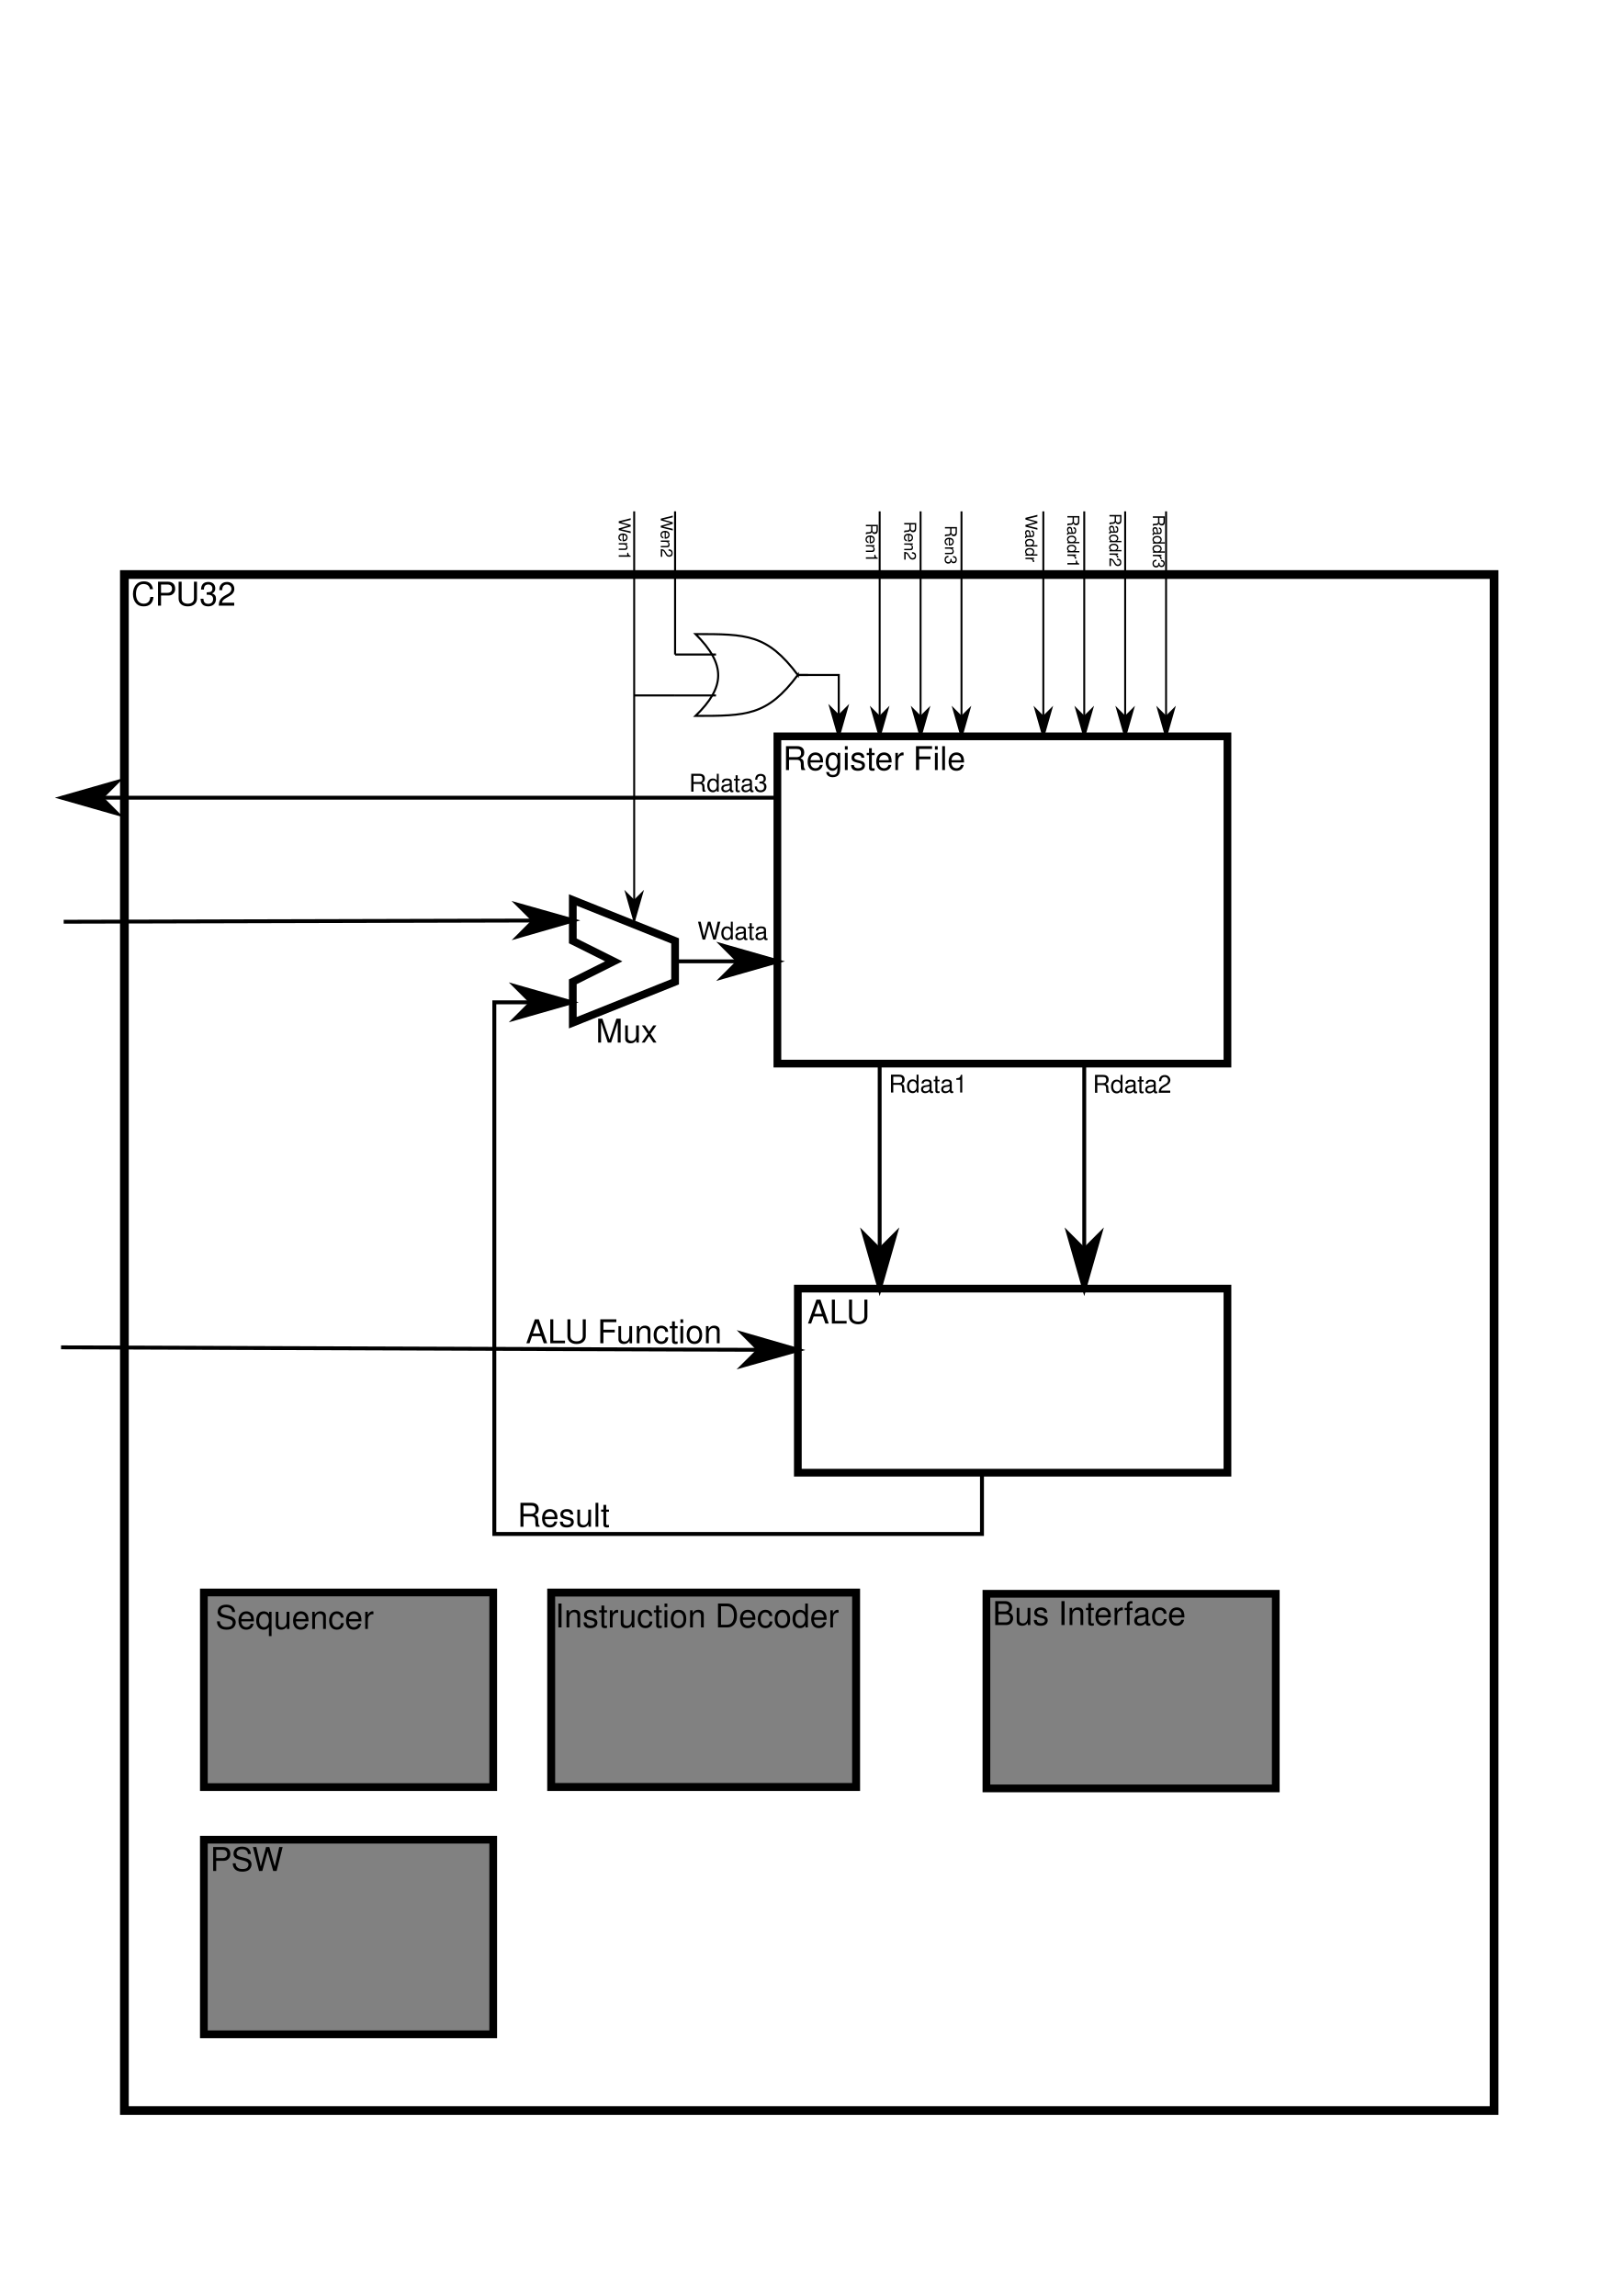
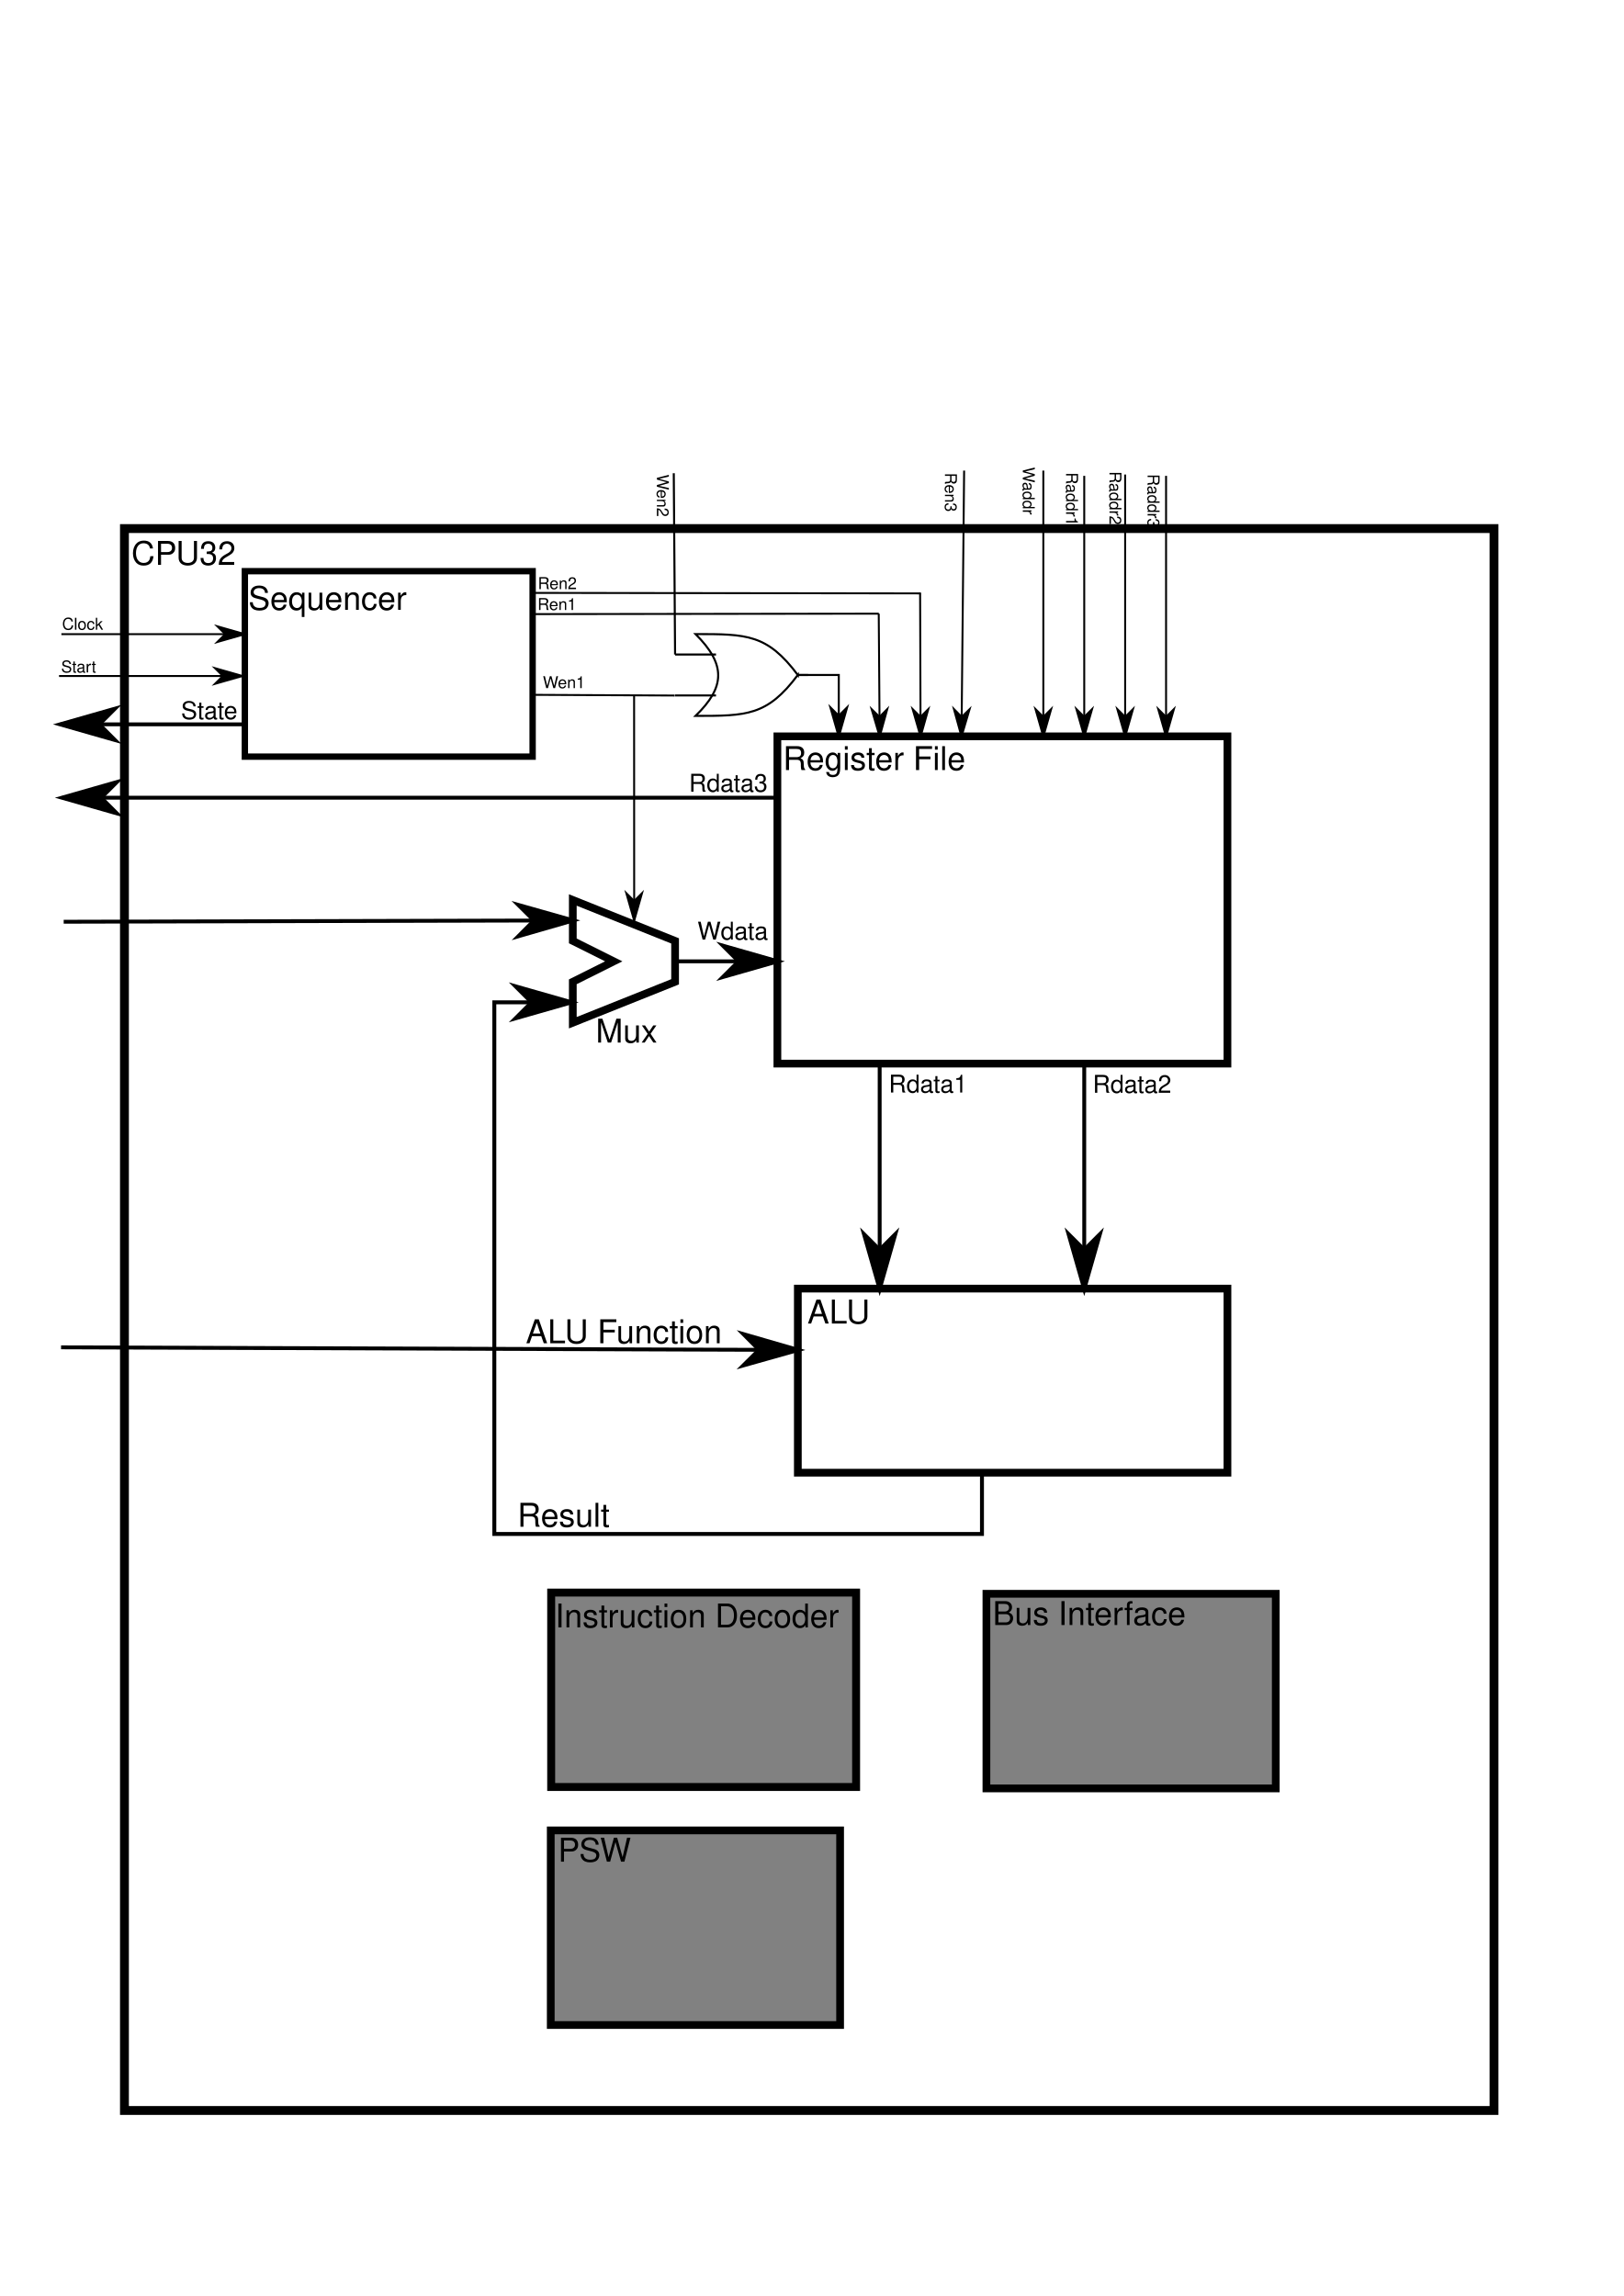
<svg xmlns="http://www.w3.org/2000/svg" width="210mm" height="297mm" viewBox="0 0 210 297" version="1.1" id="svg5">
  <defs id="defs2">
    <linearGradient id="linearGradient1553">
      <stop style="stop-color:#000000;stop-opacity:1;" offset="0" id="stop1551" />
    </linearGradient>
    <marker style="overflow:visible" id="Arrow1Lstart" refX="0" refY="0" orient="auto">
      <path transform="matrix(0.8,0,0,0.8,10,0)" style="fill:context-stroke;fill-rule:evenodd;stroke:context-stroke;stroke-width:1pt" d="M 0,0 5,-5 -12.5,0 5,5 Z" id="path1047" />
    </marker>
    <marker style="overflow:visible" id="Arrow1Lend" refX="0" refY="0" orient="auto" viewBox="0 0 17.774 10.156" markerWidth="17.774" markerHeight="10.156" preserveAspectRatio="xMidYMid">
      <path transform="matrix(-0.8,0,0,-0.8,-10,0)" style="fill:context-stroke;fill-rule:evenodd;stroke:context-stroke;stroke-width:1pt" d="M 0,0 5,-5 -12.5,0 5,5 Z" id="path6936" />
    </marker>
    <marker style="overflow:visible" id="Arrow1Lend-3" refX="0" refY="0" orient="auto">
      <path transform="matrix(-0.8,0,0,-0.8,-10,0)" style="fill:context-stroke;fill-rule:evenodd;stroke:context-stroke;stroke-width:1pt" d="M 0,0 5,-5 -12.5,0 5,5 Z" id="path6936-6" />
    </marker>
    <marker style="overflow:visible" id="Arrow1Lend-0" refX="0" refY="0" orient="auto">
      <path transform="matrix(-0.8,0,0,-0.8,-10,0)" style="fill:context-stroke;fill-rule:evenodd;stroke:context-stroke;stroke-width:1pt" d="M 0,0 5,-5 -12.5,0 5,5 Z" id="path6936-2" />
    </marker>
    <marker style="overflow:visible" id="Arrow1Lend-8" refX="0" refY="0" orient="auto">
      <path transform="matrix(-0.8,0,0,-0.8,-10,0)" style="fill:context-stroke;fill-rule:evenodd;stroke:context-stroke;stroke-width:1pt" d="M 0,0 5,-5 -12.5,0 5,5 Z" id="path6936-3" />
    </marker>
    <marker style="overflow:visible" id="Arrow1Lend-05" refX="0" refY="0" orient="auto">
      <path transform="matrix(-0.8,0,0,-0.8,-10,0)" style="fill:context-stroke;fill-rule:evenodd;stroke:context-stroke;stroke-width:1pt" d="M 0,0 5,-5 -12.5,0 5,5 Z" id="path6936-22" />
    </marker>
    <marker style="overflow:visible" id="Arrow1Lend-37" refX="0" refY="0" orient="auto">
      <path transform="matrix(-0.8,0,0,-0.8,-10,0)" style="fill:context-stroke;fill-rule:evenodd;stroke:context-stroke;stroke-width:1pt" d="M 0,0 5,-5 -12.5,0 5,5 Z" id="path6936-9" />
    </marker>
    <marker style="overflow:visible" id="Arrow1Lend-2" refX="0" refY="0" orient="auto">
      <path transform="matrix(-0.8,0,0,-0.8,-10,0)" style="fill:context-stroke;fill-rule:evenodd;stroke:context-stroke;stroke-width:1pt" d="M 0,0 5,-5 -12.5,0 5,5 Z" id="path6936-39" />
    </marker>
    <marker style="overflow:visible" id="Arrow1Lend-03" refX="0" refY="0" orient="auto">
      <path transform="matrix(-0.8,0,0,-0.8,-10,0)" style="fill:context-stroke;fill-rule:evenodd;stroke:context-stroke;stroke-width:1pt" d="M 0,0 5,-5 -12.5,0 5,5 Z" id="path6936-98" />
    </marker>
    <marker style="overflow:visible" id="Arrow1Lend-5" refX="0" refY="0" orient="auto">
      <path transform="matrix(-0.8,0,0,-0.8,-10,0)" style="fill:context-stroke;fill-rule:evenodd;stroke:context-stroke;stroke-width:1pt" d="M 0,0 5,-5 -12.5,0 5,5 Z" id="path6936-7" />
    </marker>
-     <marker style="overflow:visible" id="Arrow1Lend-7" refX="0" refY="0" orient="auto">
+     <marker style="overflow:visible" id="Arrow1Lend-7" refX="0" refY="0" orient="auto" viewBox="0 0 17.774 10.156" markerWidth="17.774" markerHeight="10.156" preserveAspectRatio="xMidYMid">
      <path transform="matrix(-0.8,0,0,-0.8,-10,0)" style="fill:context-stroke;fill-rule:evenodd;stroke:context-stroke;stroke-width:1pt" d="M 0,0 5,-5 -12.5,0 5,5 Z" id="path6936-0" />
    </marker>
    <marker style="overflow:visible" id="Arrow1Lend-9" refX="0" refY="0" orient="auto">
      <path transform="matrix(-0.8,0,0,-0.8,-10,0)" style="fill:context-stroke;fill-rule:evenodd;stroke:context-stroke;stroke-width:1pt" d="M 0,0 5,-5 -12.5,0 5,5 Z" id="path6936-99" />
    </marker>
+     <marker style="overflow:visible" id="Arrow1Lend-7-1" refX="0" refY="0" orient="auto" viewBox="0 0 17.774 10.156" markerWidth="17.774" markerHeight="10.156" preserveAspectRatio="xMidYMid">
+       <path transform="matrix(-0.8,0,0,-0.8,-10,0)" style="fill:context-stroke;fill-rule:evenodd;stroke:context-stroke;stroke-width:1pt" d="M 0,0 5,-5 -12.5,0 5,5 Z" id="path6936-0-4" />
+     </marker>
  </defs>
  <g id="layer1">
    <rect style="fill:#818181;fill-opacity:1;stroke:#000000;stroke-width:1;stroke-dasharray:none;stroke-opacity:1" id="rect1549-7" width="37.423" height="25.175" x="127.577" y="206.165" />
    <rect style="fill:#818181;fill-opacity:1;stroke:#000000;stroke-width:1.026;stroke-dasharray:none;stroke-opacity:1" id="rect1549-1" width="39.438" height="25.149" x="71.286" y="206.008" />
-     <rect style="fill:#818181;stroke-width:1;stroke-dasharray:none;opacity:1;fill-opacity:1;stroke:#000000;stroke-opacity:1" id="rect1549" width="37.423" height="25.175" x="26.366" y="205.995" />
-     <rect id="rect31" width="177.148" height="198.692" x="16.087" y="74.318" style="opacity:1;fill:none;fill-opacity:1;stroke:#000000;stroke-width:1.129;stroke-miterlimit:4;stroke-dasharray:none;stroke-opacity:1" />
-     <text xml:space="preserve" style="font-style:normal;font-variant:normal;font-weight:normal;font-stretch:normal;font-size:4.233px;line-height:1.25;font-family:Helvetica;-inkscape-font-specification:'Helvetica, Normal';font-variant-ligatures:normal;font-variant-caps:normal;font-variant-numeric:normal;font-variant-east-asian:normal;white-space:pre;inline-size:0;fill:#000000;fill-opacity:1;stroke:none;stroke-width:0.265" x="58.791" y="78.223" id="text2615" transform="translate(-41.79767,0.1202811)">
+     <rect id="rect31" width="177.131" height="204.629" x="16.095" y="68.373" style="opacity:1;fill:none;fill-opacity:1;stroke:#000000;stroke-width:1.145;stroke-miterlimit:4;stroke-dasharray:none;stroke-opacity:1" />
+     <text xml:space="preserve" style="font-style:normal;font-variant:normal;font-weight:normal;font-stretch:normal;font-size:4.233px;line-height:1.25;font-family:Helvetica;-inkscape-font-specification:'Helvetica, Normal';font-variant-ligatures:normal;font-variant-caps:normal;font-variant-numeric:normal;font-variant-east-asian:normal;white-space:pre;inline-size:0;fill:#000000;fill-opacity:1;stroke:none;stroke-width:0.265" x="58.791" y="78.223" id="text2615" transform="translate(-41.79767,-5.152915)">
      <tspan id="tspan2613" style="font-style:normal;font-variant:normal;font-weight:normal;font-stretch:normal;font-size:4.233px;font-family:Helvetica;-inkscape-font-specification:'Helvetica, Normal';font-variant-ligatures:normal;font-variant-caps:normal;font-variant-numeric:normal;font-variant-east-asian:normal;stroke-width:0.265" x="58.791" y="78.223">CPU32</tspan>
    </text>
    <rect style="opacity:1;fill:none;fill-opacity:1;stroke:#000000;stroke-width:1;stroke-miterlimit:4;stroke-dasharray:none;stroke-opacity:1" id="rect3133" width="55.562" height="23.812" x="103.188" y="166.688" />
+     <rect style="fill:none;fill-opacity:1;stroke:#000000;stroke-width:0.821;stroke-miterlimit:4;stroke-dasharray:none;stroke-opacity:1" id="rect3133-9" width="37.218" height="23.991" x="31.669" y="73.885" />
    <rect style="opacity:1;fill:none;fill-opacity:1;stroke:#000000;stroke-width:1;stroke-miterlimit:4;stroke-dasharray:none;stroke-opacity:1" id="rect3135" width="58.208" height="42.333" x="100.542" y="95.25" />
    <text xml:space="preserve" style="font-style:normal;font-variant:normal;font-weight:normal;font-stretch:normal;font-size:4.233px;line-height:1.25;font-family:Helvetica;-inkscape-font-specification:'Helvetica, Normal';font-variant-ligatures:normal;font-variant-caps:normal;font-variant-numeric:normal;font-variant-east-asian:normal;fill:#000000;fill-opacity:1;stroke:none;stroke-width:0.265" x="101.265" y="99.615" id="text4231">
      <tspan id="tspan4229" style="font-style:normal;font-variant:normal;font-weight:normal;font-stretch:normal;font-size:4.233px;font-family:Helvetica;-inkscape-font-specification:'Helvetica, Normal';font-variant-ligatures:normal;font-variant-caps:normal;font-variant-numeric:normal;font-variant-east-asian:normal;stroke-width:0.265" x="101.265" y="99.615">Register File</tspan>
    </text>
    <text xml:space="preserve" style="font-style:normal;font-variant:normal;font-weight:normal;font-stretch:normal;font-size:4.233px;line-height:1.25;font-family:Helvetica;-inkscape-font-specification:'Helvetica, Normal';font-variant-ligatures:normal;font-variant-caps:normal;font-variant-numeric:normal;font-variant-east-asian:normal;fill:#000000;fill-opacity:1;stroke:none;stroke-width:0.265" x="104.421" y="171.208" id="text6215">
      <tspan id="tspan6213" style="font-style:normal;font-variant:normal;font-weight:normal;font-stretch:normal;font-size:4.233px;font-family:Helvetica;-inkscape-font-specification:'Helvetica, Normal';font-variant-ligatures:normal;font-variant-caps:normal;font-variant-numeric:normal;font-variant-east-asian:normal;stroke-width:0.265" x="104.421" y="171.208">ALU</tspan>
    </text>
-     <text xml:space="preserve" style="font-style:normal;font-variant:normal;font-weight:normal;font-stretch:normal;font-size:4.233px;line-height:1.25;font-family:Helvetica;-inkscape-font-specification:'Helvetica, Normal';font-variant-ligatures:normal;font-variant-caps:normal;font-variant-numeric:normal;font-variant-east-asian:normal;fill:#000000;fill-opacity:1;stroke:none;stroke-width:0.265" x="27.865" y="210.716" id="text6215-9">
-       <tspan id="tspan6213-4" style="font-style:normal;font-variant:normal;font-weight:normal;font-stretch:normal;font-size:4.233px;font-family:Helvetica;-inkscape-font-specification:'Helvetica, Normal';font-variant-ligatures:normal;font-variant-caps:normal;font-variant-numeric:normal;font-variant-east-asian:normal;stroke-width:0.265" x="27.865" y="210.716">Sequencer</tspan>
+     <text xml:space="preserve" style="font-style:normal;font-variant:normal;font-weight:normal;font-stretch:normal;font-size:4.233px;line-height:1.25;font-family:Helvetica;-inkscape-font-specification:'Helvetica, Normal';font-variant-ligatures:normal;font-variant-caps:normal;font-variant-numeric:normal;font-variant-east-asian:normal;fill:#000000;fill-opacity:1;stroke:none;stroke-width:0.265" x="32.118" y="78.886" id="text6215-9">
+       <tspan id="tspan6213-4" style="font-style:normal;font-variant:normal;font-weight:normal;font-stretch:normal;font-size:4.233px;font-family:Helvetica;-inkscape-font-specification:'Helvetica, Normal';font-variant-ligatures:normal;font-variant-caps:normal;font-variant-numeric:normal;font-variant-east-asian:normal;stroke-width:0.265" x="32.118" y="78.886">Sequencer</tspan>
    </text>
    <text xml:space="preserve" style="font-style:normal;font-variant:normal;font-weight:normal;font-stretch:normal;font-size:4.233px;line-height:1.25;font-family:Helvetica;-inkscape-font-specification:'Helvetica, Normal';font-variant-ligatures:normal;font-variant-caps:normal;font-variant-numeric:normal;font-variant-east-asian:normal;fill:#000000;fill-opacity:1;stroke:none;stroke-width:0.265" x="71.798" y="210.517" id="text6215-9-0">
      <tspan id="tspan6213-4-1" style="font-style:normal;font-variant:normal;font-weight:normal;font-stretch:normal;font-size:4.233px;font-family:Helvetica;-inkscape-font-specification:'Helvetica, Normal';font-variant-ligatures:normal;font-variant-caps:normal;font-variant-numeric:normal;font-variant-east-asian:normal;stroke-width:0.265" x="71.798" y="210.517">Instruction Decoder</tspan>
    </text>
    <text xml:space="preserve" style="font-style:normal;font-variant:normal;font-weight:normal;font-stretch:normal;font-size:4.233px;line-height:1.25;font-family:Helvetica;-inkscape-font-specification:'Helvetica, Normal';font-variant-ligatures:normal;font-variant-caps:normal;font-variant-numeric:normal;font-variant-east-asian:normal;fill:#000000;fill-opacity:1;stroke:none;stroke-width:0.265" x="128.389" y="210.207" id="text6215-9-0-7">
      <tspan id="tspan6213-4-1-9" style="font-style:normal;font-variant:normal;font-weight:normal;font-stretch:normal;font-size:4.233px;font-family:Helvetica;-inkscape-font-specification:'Helvetica, Normal';font-variant-ligatures:normal;font-variant-caps:normal;font-variant-numeric:normal;font-variant-east-asian:normal;stroke-width:0.265" x="128.389" y="210.207">Bus Interface</tspan>
    </text>
-     <rect style="fill:#818181;fill-opacity:1;stroke:#000000;stroke-width:1;stroke-dasharray:none;stroke-opacity:1" id="rect1549-7-3" width="37.423" height="25.175" x="26.366" y="237.974" />
-     <text xml:space="preserve" style="font-style:normal;font-variant:normal;font-weight:normal;font-stretch:normal;font-size:4.233px;line-height:1.25;font-family:Helvetica;-inkscape-font-specification:'Helvetica, Normal';font-variant-ligatures:normal;font-variant-caps:normal;font-variant-numeric:normal;font-variant-east-asian:normal;fill:#000000;fill-opacity:1;stroke:none;stroke-width:0.265" x="27.178" y="242.016" id="text6215-9-0-7-0">
-       <tspan id="tspan6213-4-1-9-0" style="font-style:normal;font-variant:normal;font-weight:normal;font-stretch:normal;font-size:4.233px;font-family:Helvetica;-inkscape-font-specification:'Helvetica, Normal';font-variant-ligatures:normal;font-variant-caps:normal;font-variant-numeric:normal;font-variant-east-asian:normal;stroke-width:0.265" x="27.178" y="242.016">PSW</tspan>
+     <rect style="fill:#818181;fill-opacity:1;stroke:#000000;stroke-width:1;stroke-dasharray:none;stroke-opacity:1" id="rect1549-7-3" width="37.423" height="25.175" x="71.231" y="236.771" />
+     <text xml:space="preserve" style="font-style:normal;font-variant:normal;font-weight:normal;font-stretch:normal;font-size:4.233px;line-height:1.25;font-family:Helvetica;-inkscape-font-specification:'Helvetica, Normal';font-variant-ligatures:normal;font-variant-caps:normal;font-variant-numeric:normal;font-variant-east-asian:normal;fill:#000000;fill-opacity:1;stroke:none;stroke-width:0.265" x="72.163" y="240.813" id="text6215-9-0-7-0">
+       <tspan id="tspan6213-4-1-9-0" style="font-style:normal;font-variant:normal;font-weight:normal;font-stretch:normal;font-size:4.233px;font-family:Helvetica;-inkscape-font-specification:'Helvetica, Normal';font-variant-ligatures:normal;font-variant-caps:normal;font-variant-numeric:normal;font-variant-east-asian:normal;stroke-width:0.265" x="72.163" y="240.813">PSW</tspan>
    </text>
    <path style="fill:none;stroke:#000000;stroke-width:0.5;stroke-linecap:butt;stroke-linejoin:miter;stroke-opacity:1;stroke-miterlimit:4;stroke-dasharray:none;marker-end:url(#Arrow1Lend)" d="m 113.771,137.583 c 0,29.104 0,29.104 0,29.104" id="path6792" />
    <path style="fill:none;stroke:#000000;stroke-width:0.5;stroke-linecap:butt;stroke-linejoin:miter;stroke-miterlimit:4;stroke-dasharray:none;stroke-opacity:1;marker-mid:url(#Arrow1Lend);marker-end:url(#Arrow1Lend)" d="m 140.229,137.583 c 0,29.104 0,29.104 0,29.104" id="path6794" />
    <path style="fill:none;stroke:#000000;stroke-width:1;stroke-linecap:butt;stroke-linejoin:miter;stroke-miterlimit:4;stroke-dasharray:none;stroke-opacity:1" d="m 74.083,116.417 v 5.292 l 5.292,2.646 -5.292,2.646 v 5.292 l 13.229,-5.292 v -5.292 z" id="path1092" />
    <path style="fill:none;stroke:#000000;stroke-width:0.5;stroke-linecap:butt;stroke-linejoin:miter;stroke-opacity:1;marker-end:url(#Arrow1Lend);stroke-miterlimit:4;stroke-dasharray:none" d="M 87.312,124.354 H 100.542" id="path1207" />
    <path style="fill:none;stroke:#000000;stroke-width:0.509;stroke-linecap:butt;stroke-linejoin:miter;stroke-miterlimit:4;stroke-dasharray:none;stroke-opacity:1;marker-end:url(#Arrow1Lend)" d="m 127.002,190.492 v 7.935 H 63.933 v -68.771 h 8.226 1.701" id="path1209" />
    <path style="fill:none;stroke:#000000;stroke-width:0.5;stroke-linecap:butt;stroke-linejoin:miter;stroke-miterlimit:4;stroke-dasharray:none;stroke-opacity:1;marker-end:url(#Arrow1Lend)" d="m 8.237,119.233 65.846,-0.17 v 0" id="path1380" />
    <path style="fill:none;stroke:#000000;stroke-width:0.5;stroke-linecap:butt;stroke-linejoin:miter;stroke-miterlimit:4;stroke-dasharray:none;stroke-opacity:1;marker-end:url(#Arrow1Lend);image-rendering:auto" d="M 100.542,103.188 H 8.067" id="path1045" />
    <text xml:space="preserve" style="font-style:normal;font-variant:normal;font-weight:normal;font-stretch:normal;font-size:4.233px;line-height:1.25;font-family:Helvetica;-inkscape-font-specification:'Helvetica, Normal';font-variant-ligatures:normal;font-variant-caps:normal;font-variant-numeric:normal;font-variant-east-asian:normal;fill:#000000;fill-opacity:1;stroke:none;stroke-width:0.265" x="77.051" y="134.864" id="text1947">
      <tspan id="tspan1945" style="font-style:normal;font-variant:normal;font-weight:normal;font-stretch:normal;font-size:4.233px;font-family:Helvetica;-inkscape-font-specification:'Helvetica, Normal';font-variant-ligatures:normal;font-variant-caps:normal;font-variant-numeric:normal;font-variant-east-asian:normal;stroke-width:0.265" x="77.051" y="134.864">Mux</tspan>
    </text>
    <path style="fill:none;stroke:#000000;stroke-width:0.5;stroke-linecap:butt;stroke-linejoin:miter;stroke-miterlimit:4;stroke-dasharray:none;stroke-opacity:1;marker-end:url(#Arrow1Lend)" d="M 7.897,174.285 103.188,174.625" id="path2266" />
    <text xml:space="preserve" style="font-style:normal;font-variant:normal;font-weight:normal;font-stretch:normal;font-size:4.233px;line-height:1.25;font-family:Helvetica;-inkscape-font-specification:'Helvetica, Normal';font-variant-ligatures:normal;font-variant-caps:normal;font-variant-numeric:normal;font-variant-east-asian:normal;fill:#000000;fill-opacity:1;stroke:none;stroke-width:0.265" x="68" y="173.756" id="text3315">
      <tspan id="tspan3313" style="font-style:normal;font-variant:normal;font-weight:normal;font-stretch:normal;font-size:4.233px;font-family:Helvetica;-inkscape-font-specification:'Helvetica, Normal';font-variant-ligatures:normal;font-variant-caps:normal;font-variant-numeric:normal;font-variant-east-asian:normal;stroke-width:0.265" x="68" y="173.756">ALU Function</tspan>
    </text>
    <text xml:space="preserve" style="font-style:normal;font-variant:normal;font-weight:normal;font-stretch:normal;font-size:4.233px;line-height:1.25;font-family:Helvetica;-inkscape-font-specification:'Helvetica, Normal';font-variant-ligatures:normal;font-variant-caps:normal;font-variant-numeric:normal;font-variant-east-asian:normal;fill:#000000;fill-opacity:1;stroke:none;stroke-width:0.265" x="66.921" y="197.493" id="text6607">
      <tspan id="tspan6605" style="font-style:normal;font-variant:normal;font-weight:normal;font-stretch:normal;font-size:4.233px;font-family:Helvetica;-inkscape-font-specification:'Helvetica, Normal';font-variant-ligatures:normal;font-variant-caps:normal;font-variant-numeric:normal;font-variant-east-asian:normal;stroke-width:0.265" x="66.921" y="197.493">Result</tspan>
    </text>
    <text xml:space="preserve" style="font-style:normal;font-variant:normal;font-weight:normal;font-stretch:normal;font-size:3.175px;line-height:1.25;font-family:Helvetica;-inkscape-font-specification:'Helvetica, Normal';font-variant-ligatures:normal;font-variant-caps:normal;font-variant-numeric:normal;font-variant-east-asian:normal;fill:#000000;fill-opacity:1;stroke:none;stroke-width:0.265" x="114.937" y="141.326" id="text9997">
      <tspan id="tspan9995" style="font-style:normal;font-variant:normal;font-weight:normal;font-stretch:normal;font-size:3.175px;font-family:Helvetica;-inkscape-font-specification:'Helvetica, Normal';font-variant-ligatures:normal;font-variant-caps:normal;font-variant-numeric:normal;font-variant-east-asian:normal;stroke-width:0.265" x="114.937" y="141.326">Rdata1</tspan>
    </text>
    <text xml:space="preserve" style="font-style:normal;font-variant:normal;font-weight:normal;font-stretch:normal;font-size:3.175px;line-height:1.25;font-family:Helvetica;-inkscape-font-specification:'Helvetica, Normal';font-variant-ligatures:normal;font-variant-caps:normal;font-variant-numeric:normal;font-variant-east-asian:normal;fill:#000000;fill-opacity:1;stroke:none;stroke-width:0.265" x="89.102" y="102.409" id="text9997-6">
      <tspan id="tspan9995-5" style="font-style:normal;font-variant:normal;font-weight:normal;font-stretch:normal;font-size:3.175px;font-family:Helvetica;-inkscape-font-specification:'Helvetica, Normal';font-variant-ligatures:normal;font-variant-caps:normal;font-variant-numeric:normal;font-variant-east-asian:normal;stroke-width:0.265" x="89.102" y="102.409">Rdata3</tspan>
    </text>
    <text xml:space="preserve" style="font-style:normal;font-variant:normal;font-weight:normal;font-stretch:normal;font-size:3.175px;line-height:1.25;font-family:Helvetica;-inkscape-font-specification:'Helvetica, Normal';font-variant-ligatures:normal;font-variant-caps:normal;font-variant-numeric:normal;font-variant-east-asian:normal;fill:#000000;fill-opacity:1;stroke:none;stroke-width:0.265" x="141.324" y="141.363" id="text9997-5">
      <tspan id="tspan9995-8" style="font-style:normal;font-variant:normal;font-weight:normal;font-stretch:normal;font-size:3.175px;font-family:Helvetica;-inkscape-font-specification:'Helvetica, Normal';font-variant-ligatures:normal;font-variant-caps:normal;font-variant-numeric:normal;font-variant-east-asian:normal;stroke-width:0.265" x="141.324" y="141.363">Rdata2</tspan>
    </text>
    <text xml:space="preserve" style="font-style:normal;font-variant:normal;font-weight:normal;font-stretch:normal;font-size:3.175px;line-height:1.25;font-family:Helvetica;-inkscape-font-specification:'Helvetica, Normal';font-variant-ligatures:normal;font-variant-caps:normal;font-variant-numeric:normal;font-variant-east-asian:normal;fill:#000000;fill-opacity:1;stroke:none;stroke-width:0.265" x="90.216" y="121.537" id="text9997-0">
      <tspan id="tspan9995-4" style="font-style:normal;font-variant:normal;font-weight:normal;font-stretch:normal;font-size:3.175px;font-family:Helvetica;-inkscape-font-specification:'Helvetica, Normal';font-variant-ligatures:normal;font-variant-caps:normal;font-variant-numeric:normal;font-variant-east-asian:normal;stroke-width:0.265" x="90.216" y="121.537">Wdata</tspan>
    </text>
-     <path style="fill:none;stroke:#000000;stroke-width:0.25;stroke-linecap:butt;stroke-linejoin:miter;stroke-miterlimit:4;stroke-dasharray:none;stroke-opacity:1;marker-end:url(#Arrow1Lend)" d="m 82.021,66.146 0,52.917" id="path22857" />
-     <path style="fill:none;stroke:#000000;stroke-width:0.25;stroke-linecap:butt;stroke-linejoin:miter;stroke-miterlimit:4;stroke-dasharray:none;stroke-opacity:1;marker-end:url(#Arrow1Lend-0)" d="m 150.812,66.146 c 0,29.104 0,29.104 0,29.104" id="path22857-4" />
-     <path style="fill:none;stroke:#000000;stroke-width:0.25;stroke-linecap:butt;stroke-linejoin:miter;stroke-miterlimit:4;stroke-dasharray:none;stroke-opacity:1;marker-end:url(#Arrow1Lend-8)" d="m 145.521,66.146 c 0,29.104 0,29.104 0,29.104" id="path22857-9" />
-     <path style="fill:none;stroke:#000000;stroke-width:0.25;stroke-linecap:butt;stroke-linejoin:miter;stroke-miterlimit:4;stroke-dasharray:none;stroke-opacity:1;marker-end:url(#Arrow1Lend-05)" d="m 140.229,66.146 c 0,29.104 0,29.104 0,29.104" id="path22857-7" />
-     <path style="fill:none;stroke:#000000;stroke-width:0.25;stroke-linecap:butt;stroke-linejoin:miter;stroke-miterlimit:4;stroke-dasharray:none;stroke-opacity:1;marker-end:url(#Arrow1Lend-37)" d="m 134.938,66.146 c 0,29.104 0,29.104 0,29.104" id="path22857-0" />
-     <path style="fill:none;stroke:#000000;stroke-width:0.25;stroke-linecap:butt;stroke-linejoin:miter;stroke-miterlimit:4;stroke-dasharray:none;stroke-opacity:1;marker-end:url(#Arrow1Lend-03)" d="m 124.354,66.146 c 0,29.104 0,29.104 0,29.104" id="path22857-6" />
-     <path style="fill:none;stroke:#000000;stroke-width:0.25;stroke-linecap:butt;stroke-linejoin:miter;stroke-miterlimit:4;stroke-dasharray:none;stroke-opacity:1;marker-end:url(#Arrow1Lend-5)" d="m 119.062,66.146 c 0,29.104 0,29.104 0,29.104" id="path22857-62" />
-     <path style="fill:none;stroke:#000000;stroke-width:0.25;stroke-linecap:butt;stroke-linejoin:miter;stroke-miterlimit:4;stroke-dasharray:none;stroke-opacity:1;marker-end:url(#Arrow1Lend-7)" d="m 113.771,66.146 c 0,29.104 0,29.104 0,29.104" id="path22857-3" />
+     <path style="fill:none;stroke:#000000;stroke-width:0.25;stroke-linecap:butt;stroke-linejoin:miter;stroke-miterlimit:4;stroke-dasharray:none;stroke-opacity:1;marker-end:url(#Arrow1Lend)" d="m 82.011,90.01 0.01,29.052" id="path22857" />
+     <path style="fill:none;stroke:#000000;stroke-width:0.25;stroke-linecap:butt;stroke-linejoin:miter;stroke-miterlimit:4;stroke-dasharray:none;stroke-opacity:1;marker-end:url(#Arrow1Lend-0)" d="M 150.812,61.553 V 95.25" id="path22857-4" />
+     <path style="fill:none;stroke:#000000;stroke-width:0.25;stroke-linecap:butt;stroke-linejoin:miter;stroke-miterlimit:4;stroke-dasharray:none;stroke-opacity:1;marker-end:url(#Arrow1Lend-8)" d="M 145.521,61.383 V 95.25" id="path22857-9" />
+     <path style="fill:none;stroke:#000000;stroke-width:0.25;stroke-linecap:butt;stroke-linejoin:miter;stroke-miterlimit:4;stroke-dasharray:none;stroke-opacity:1;marker-end:url(#Arrow1Lend-05)" d="M 140.229,61.553 V 95.25" id="path22857-7" />
+     <path style="fill:none;stroke:#000000;stroke-width:0.25;stroke-linecap:butt;stroke-linejoin:miter;stroke-miterlimit:4;stroke-dasharray:none;stroke-opacity:1;marker-end:url(#Arrow1Lend-37)" d="M 134.938,60.873 V 95.25" id="path22857-0" />
+     <path style="fill:none;stroke:#000000;stroke-width:0.25;stroke-linecap:butt;stroke-linejoin:miter;stroke-miterlimit:4;stroke-dasharray:none;stroke-opacity:1;marker-end:url(#Arrow1Lend-03)" d="M 124.694,60.873 124.354,95.25" id="path22857-6" />
+     <path style="fill:none;stroke:#000000;stroke-width:0.25;stroke-linecap:butt;stroke-linejoin:miter;stroke-miterlimit:4;stroke-dasharray:none;stroke-opacity:1;marker-end:url(#Arrow1Lend-5)" d="M 119.002,76.67 119.062,95.25" id="path22857-62" />
+     <path style="fill:none;stroke:#000000;stroke-width:0.25;stroke-linecap:butt;stroke-linejoin:miter;stroke-miterlimit:4;stroke-dasharray:none;stroke-opacity:1;marker-end:url(#Arrow1Lend-7)" d="M 113.651,79.384 113.771,95.25" id="path22857-3" />
    <g id="g2085" transform="translate(76.72917,-42.33333)">
      <path style="fill:none;stroke:#000000;stroke-width:0.265px;stroke-linecap:butt;stroke-linejoin:miter;stroke-opacity:1" d="m 26.458,129.646 c -3.969,5.292 -6.615,5.292 -13.229,5.292 3.838,-3.735 3.969,-6.615 0,-10.583 6.615,0 9.26,0 13.229,5.292 z" id="path1272" />
      <path style="fill:none;stroke:#000000;stroke-width:0.265px;stroke-linecap:butt;stroke-linejoin:miter;stroke-opacity:1" d="m 26.458,129.646 c 1.323,0 1.323,0 1.323,0" id="path1995" />
      <path style="fill:none;stroke:#000000;stroke-width:0.265px;stroke-linecap:butt;stroke-linejoin:miter;stroke-opacity:1" d="m 15.875,132.292 c -5.292,0 -5.292,0 -5.292,0 v 0 0" id="path1997" />
      <path style="fill:none;stroke:#000000;stroke-width:0.265px;stroke-linecap:butt;stroke-linejoin:miter;stroke-opacity:1" d="m 15.875,127 c -5.292,0 -5.292,0 -5.292,0" id="path1999" />
    </g>
-     <path style="fill:none;stroke:#000000;stroke-width:0.265px;stroke-linecap:butt;stroke-linejoin:miter;stroke-opacity:1" d="M 87.312,66.146 V 84.667" id="path2120" />
-     <path style="fill:none;stroke:#000000;stroke-width:0.265px;stroke-linecap:butt;stroke-linejoin:miter;stroke-opacity:1" d="m 87.312,89.958 h -5.292 v 0" id="path2122" />
+     <path style="fill:none;stroke:#000000;stroke-width:0.265px;stroke-linecap:butt;stroke-linejoin:miter;stroke-opacity:1" d="m 87.142,61.213 0.17,23.454" id="path2120" />
    <path style="fill:none;stroke:#000000;stroke-width:0.265px;stroke-linecap:butt;stroke-linejoin:miter;stroke-opacity:1;marker-end:url(#Arrow1Lend)" d="m 103.188,87.312 h 5.292 v 7.938" id="path2317" />
-     <text xml:space="preserve" style="font-style:normal;font-variant:normal;font-weight:normal;font-stretch:normal;font-size:2.117px;line-height:1.25;font-family:Helvetica;-inkscape-font-specification:'Helvetica, Normal';font-variant-ligatures:normal;font-variant-caps:normal;font-variant-numeric:normal;font-variant-east-asian:normal;fill:#000000;fill-opacity:1;stroke:none;stroke-width:0.265" x="66.652" y="-85.466" id="text3536" transform="rotate(90)">
-       <tspan id="tspan3534" style="font-style:normal;font-variant:normal;font-weight:normal;font-stretch:normal;font-size:2.117px;font-family:Helvetica;-inkscape-font-specification:'Helvetica, Normal';font-variant-ligatures:normal;font-variant-caps:normal;font-variant-numeric:normal;font-variant-east-asian:normal;stroke-width:0.265" x="66.652" y="-85.466">Wen2</tspan>
+     <text xml:space="preserve" style="font-style:normal;font-variant:normal;font-weight:normal;font-stretch:normal;font-size:2.117px;line-height:1.25;font-family:Helvetica;-inkscape-font-specification:'Helvetica, Normal';font-variant-ligatures:normal;font-variant-caps:normal;font-variant-numeric:normal;font-variant-east-asian:normal;fill:#000000;fill-opacity:1;stroke:none;stroke-width:0.265" x="61.379" y="-84.956" id="text3536" transform="rotate(90)">
+       <tspan id="tspan3534" style="font-style:normal;font-variant:normal;font-weight:normal;font-stretch:normal;font-size:2.117px;font-family:Helvetica;-inkscape-font-specification:'Helvetica, Normal';font-variant-ligatures:normal;font-variant-caps:normal;font-variant-numeric:normal;font-variant-east-asian:normal;stroke-width:0.265" x="61.379" y="-84.956">Wen2</tspan>
    </text>
-     <text xml:space="preserve" style="font-style:normal;font-variant:normal;font-weight:normal;font-stretch:normal;font-size:2.117px;line-height:1.25;font-family:Helvetica;-inkscape-font-specification:'Helvetica, Normal';font-variant-ligatures:normal;font-variant-caps:normal;font-variant-numeric:normal;font-variant-east-asian:normal;fill:#000000;fill-opacity:1;stroke:none;stroke-width:0.265" x="66.992" y="-80.023" id="text3536-4" transform="rotate(90)">
-       <tspan id="tspan3534-7" style="font-style:normal;font-variant:normal;font-weight:normal;font-stretch:normal;font-size:2.117px;font-family:Helvetica;-inkscape-font-specification:'Helvetica, Normal';font-variant-ligatures:normal;font-variant-caps:normal;font-variant-numeric:normal;font-variant-east-asian:normal;stroke-width:0.265" x="66.992" y="-80.023">Wen1</tspan>
+     <text xml:space="preserve" style="font-style:normal;font-variant:normal;font-weight:normal;font-stretch:normal;font-size:2.117px;line-height:1.25;font-family:Helvetica;-inkscape-font-specification:'Helvetica, Normal';font-variant-ligatures:normal;font-variant-caps:normal;font-variant-numeric:normal;font-variant-east-asian:normal;fill:#000000;fill-opacity:1;stroke:none;stroke-width:0.265" x="70.212" y="89.016" id="text3536-4">
+       <tspan id="tspan3534-7" style="font-style:normal;font-variant:normal;font-weight:normal;font-stretch:normal;font-size:2.117px;font-family:Helvetica;-inkscape-font-specification:'Helvetica, Normal';font-variant-ligatures:normal;font-variant-caps:normal;font-variant-numeric:normal;font-variant-east-asian:normal;stroke-width:0.265" x="70.212" y="89.016">Wen1</tspan>
    </text>
-     <text xml:space="preserve" style="font-style:normal;font-variant:normal;font-weight:normal;font-stretch:normal;font-size:2.117px;line-height:1.25;font-family:Helvetica;-inkscape-font-specification:'Helvetica, Normal';font-variant-ligatures:normal;font-variant-caps:normal;font-variant-numeric:normal;font-variant-east-asian:normal;fill:#000000;fill-opacity:1;stroke:none;stroke-width:0.265" x="67.683" y="-111.99" id="text3536-8" transform="rotate(90)">
-       <tspan id="tspan3534-0" style="font-style:normal;font-variant:normal;font-weight:normal;font-stretch:normal;font-size:2.117px;font-family:Helvetica;-inkscape-font-specification:'Helvetica, Normal';font-variant-ligatures:normal;font-variant-caps:normal;font-variant-numeric:normal;font-variant-east-asian:normal;stroke-width:0.265" x="67.683" y="-111.99">Ren1</tspan>
+     <text xml:space="preserve" style="font-style:normal;font-variant:normal;font-weight:normal;font-stretch:normal;font-size:2.117px;line-height:1.25;font-family:Helvetica;-inkscape-font-specification:'Helvetica, Normal';font-variant-ligatures:normal;font-variant-caps:normal;font-variant-numeric:normal;font-variant-east-asian:normal;fill:#000000;fill-opacity:1;stroke:none;stroke-width:0.265" x="69.515" y="78.909" id="text3536-8">
+       <tspan id="tspan3534-0" style="font-style:normal;font-variant:normal;font-weight:normal;font-stretch:normal;font-size:2.117px;font-family:Helvetica;-inkscape-font-specification:'Helvetica, Normal';font-variant-ligatures:normal;font-variant-caps:normal;font-variant-numeric:normal;font-variant-east-asian:normal;stroke-width:0.265" x="69.515" y="78.909">Ren1</tspan>
    </text>
-     <text xml:space="preserve" style="font-style:normal;font-variant:normal;font-weight:normal;font-stretch:normal;font-size:2.117px;line-height:1.25;font-family:Helvetica;-inkscape-font-specification:'Helvetica, Normal';font-variant-ligatures:normal;font-variant-caps:normal;font-variant-numeric:normal;font-variant-east-asian:normal;fill:#000000;fill-opacity:1;stroke:none;stroke-width:0.265" x="67.968" y="-122.215" id="text3536-8-3" transform="rotate(90)">
-       <tspan id="tspan3534-0-2" style="font-style:normal;font-variant:normal;font-weight:normal;font-stretch:normal;font-size:2.117px;font-family:Helvetica;-inkscape-font-specification:'Helvetica, Normal';font-variant-ligatures:normal;font-variant-caps:normal;font-variant-numeric:normal;font-variant-east-asian:normal;stroke-width:0.265" x="67.968" y="-122.215">Ren3</tspan>
+     <text xml:space="preserve" style="font-style:normal;font-variant:normal;font-weight:normal;font-stretch:normal;font-size:2.117px;line-height:1.25;font-family:Helvetica;-inkscape-font-specification:'Helvetica, Normal';font-variant-ligatures:normal;font-variant-caps:normal;font-variant-numeric:normal;font-variant-east-asian:normal;fill:#000000;fill-opacity:1;stroke:none;stroke-width:0.265" x="61.164" y="-122.215" id="text3536-8-3" transform="rotate(90)">
+       <tspan id="tspan3534-0-2" style="font-style:normal;font-variant:normal;font-weight:normal;font-stretch:normal;font-size:2.117px;font-family:Helvetica;-inkscape-font-specification:'Helvetica, Normal';font-variant-ligatures:normal;font-variant-caps:normal;font-variant-numeric:normal;font-variant-east-asian:normal;stroke-width:0.265" x="61.164" y="-122.215">Ren3</tspan>
    </text>
-     <text xml:space="preserve" style="font-style:normal;font-variant:normal;font-weight:normal;font-stretch:normal;font-size:2.117px;line-height:1.25;font-family:Helvetica;-inkscape-font-specification:'Helvetica, Normal';font-variant-ligatures:normal;font-variant-caps:normal;font-variant-numeric:normal;font-variant-east-asian:normal;fill:#000000;fill-opacity:1;stroke:none;stroke-width:0.265" x="67.455" y="-116.944" id="text3536-8-6" transform="rotate(90)">
-       <tspan id="tspan3534-0-9" style="font-style:normal;font-variant:normal;font-weight:normal;font-stretch:normal;font-size:2.117px;font-family:Helvetica;-inkscape-font-specification:'Helvetica, Normal';font-variant-ligatures:normal;font-variant-caps:normal;font-variant-numeric:normal;font-variant-east-asian:normal;stroke-width:0.265" x="67.455" y="-116.944">Ren2</tspan>
+     <text xml:space="preserve" style="font-style:normal;font-variant:normal;font-weight:normal;font-stretch:normal;font-size:2.117px;line-height:1.25;font-family:Helvetica;-inkscape-font-specification:'Helvetica, Normal';font-variant-ligatures:normal;font-variant-caps:normal;font-variant-numeric:normal;font-variant-east-asian:normal;fill:#000000;fill-opacity:1;stroke:none;stroke-width:0.265" x="69.558" y="76.205" id="text3536-8-6">
+       <tspan id="tspan3534-0-9" style="font-style:normal;font-variant:normal;font-weight:normal;font-stretch:normal;font-size:2.117px;font-family:Helvetica;-inkscape-font-specification:'Helvetica, Normal';font-variant-ligatures:normal;font-variant-caps:normal;font-variant-numeric:normal;font-variant-east-asian:normal;stroke-width:0.265" x="69.558" y="76.205">Ren2</tspan>
    </text>
-     <text xml:space="preserve" style="font-style:normal;font-variant:normal;font-weight:normal;font-stretch:normal;font-size:2.117px;line-height:1.25;font-family:Helvetica;-inkscape-font-specification:'Helvetica, Normal';font-variant-ligatures:normal;font-variant-caps:normal;font-variant-numeric:normal;font-variant-east-asian:normal;fill:#000000;fill-opacity:1;stroke:none;stroke-width:0.265" x="66.55" y="-132.624" id="text11556" transform="rotate(90)">
-       <tspan id="tspan11554" style="font-style:normal;font-variant:normal;font-weight:normal;font-stretch:normal;font-size:2.117px;font-family:Helvetica;-inkscape-font-specification:'Helvetica, Normal';font-variant-ligatures:normal;font-variant-caps:normal;font-variant-numeric:normal;font-variant-east-asian:normal;stroke-width:0.265" x="66.55" y="-132.624">Waddr</tspan>
+     <text xml:space="preserve" style="font-style:normal;font-variant:normal;font-weight:normal;font-stretch:normal;font-size:2.117px;line-height:1.25;font-family:Helvetica;-inkscape-font-specification:'Helvetica, Normal';font-variant-ligatures:normal;font-variant-caps:normal;font-variant-numeric:normal;font-variant-east-asian:normal;fill:#000000;fill-opacity:1;stroke:none;stroke-width:0.265" x="8.027" y="81.457" id="text3536-8-6-3">
+       <tspan id="tspan3534-0-9-1" style="font-style:normal;font-variant:normal;font-weight:normal;font-stretch:normal;font-size:2.117px;font-family:Helvetica;-inkscape-font-specification:'Helvetica, Normal';font-variant-ligatures:normal;font-variant-caps:normal;font-variant-numeric:normal;font-variant-east-asian:normal;stroke-width:0.265" x="8.027" y="81.457">Clock</tspan>
    </text>
-     <text xml:space="preserve" style="font-style:normal;font-variant:normal;font-weight:normal;font-stretch:normal;font-size:2.117px;line-height:1.25;font-family:Helvetica;-inkscape-font-specification:'Helvetica, Normal';font-variant-ligatures:normal;font-variant-caps:normal;font-variant-numeric:normal;font-variant-east-asian:normal;fill:#000000;fill-opacity:1;stroke:none;stroke-width:0.265" x="66.549" y="-138.05" id="text11556-4" transform="rotate(90)">
-       <tspan id="tspan11554-1" style="font-style:normal;font-variant:normal;font-weight:normal;font-stretch:normal;font-size:2.117px;font-family:Helvetica;-inkscape-font-specification:'Helvetica, Normal';font-variant-ligatures:normal;font-variant-caps:normal;font-variant-numeric:normal;font-variant-east-asian:normal;stroke-width:0.265" x="66.549" y="-138.05">Raddr1</tspan>
+     <text xml:space="preserve" style="font-style:normal;font-variant:normal;font-weight:normal;font-stretch:normal;font-size:3.175px;line-height:1.25;font-family:Helvetica;-inkscape-font-specification:'Helvetica, Normal';font-variant-ligatures:normal;font-variant-caps:normal;font-variant-numeric:normal;font-variant-east-asian:normal;fill:#000000;fill-opacity:1;stroke:none;stroke-width:0.265" x="23.406" y="93.013" id="text3536-8-6-3-9">
+       <tspan id="tspan3534-0-9-1-1" style="font-style:normal;font-variant:normal;font-weight:normal;font-stretch:normal;font-size:3.175px;font-family:Helvetica;-inkscape-font-specification:'Helvetica, Normal';font-variant-ligatures:normal;font-variant-caps:normal;font-variant-numeric:normal;font-variant-east-asian:normal;stroke-width:0.265" x="23.406" y="93.013">State</tspan>
    </text>
-     <text xml:space="preserve" style="font-style:normal;font-variant:normal;font-weight:normal;font-stretch:normal;font-size:2.117px;line-height:1.25;font-family:Helvetica;-inkscape-font-specification:'Helvetica, Normal';font-variant-ligatures:normal;font-variant-caps:normal;font-variant-numeric:normal;font-variant-east-asian:normal;fill:#000000;fill-opacity:1;stroke:none;stroke-width:0.265" x="66.416" y="-143.493" id="text11556-4-7" transform="rotate(90)">
-       <tspan id="tspan11554-1-1" style="font-style:normal;font-variant:normal;font-weight:normal;font-stretch:normal;font-size:2.117px;font-family:Helvetica;-inkscape-font-specification:'Helvetica, Normal';font-variant-ligatures:normal;font-variant-caps:normal;font-variant-numeric:normal;font-variant-east-asian:normal;stroke-width:0.265" x="66.416" y="-143.493">Raddr2</tspan>
+     <text xml:space="preserve" style="font-style:normal;font-variant:normal;font-weight:normal;font-stretch:normal;font-size:2.117px;line-height:1.25;font-family:Helvetica;-inkscape-font-specification:'Helvetica, Normal';font-variant-ligatures:normal;font-variant-caps:normal;font-variant-numeric:normal;font-variant-east-asian:normal;fill:#000000;fill-opacity:1;stroke:none;stroke-width:0.265" x="7.907" y="86.99" id="text3536-8-6-6">
+       <tspan id="tspan3534-0-9-3" style="font-style:normal;font-variant:normal;font-weight:normal;font-stretch:normal;font-size:2.117px;font-family:Helvetica;-inkscape-font-specification:'Helvetica, Normal';font-variant-ligatures:normal;font-variant-caps:normal;font-variant-numeric:normal;font-variant-east-asian:normal;stroke-width:0.265" x="7.907" y="86.99">Start</tspan>
    </text>
-     <text xml:space="preserve" style="font-style:normal;font-variant:normal;font-weight:normal;font-stretch:normal;font-size:2.117px;line-height:1.25;font-family:Helvetica;-inkscape-font-specification:'Helvetica, Normal';font-variant-ligatures:normal;font-variant-caps:normal;font-variant-numeric:normal;font-variant-east-asian:normal;fill:#000000;fill-opacity:1;stroke:none;stroke-width:0.265" x="66.589" y="-149.105" id="text11556-4-8" transform="rotate(90)">
-       <tspan id="tspan11554-1-7" style="font-style:normal;font-variant:normal;font-weight:normal;font-stretch:normal;font-size:2.117px;font-family:Helvetica;-inkscape-font-specification:'Helvetica, Normal';font-variant-ligatures:normal;font-variant-caps:normal;font-variant-numeric:normal;font-variant-east-asian:normal;stroke-width:0.265" x="66.589" y="-149.105">Raddr3</tspan>
+     <text xml:space="preserve" style="font-style:normal;font-variant:normal;font-weight:normal;font-stretch:normal;font-size:2.117px;line-height:1.25;font-family:Helvetica;-inkscape-font-specification:'Helvetica, Normal';font-variant-ligatures:normal;font-variant-caps:normal;font-variant-numeric:normal;font-variant-east-asian:normal;fill:#000000;fill-opacity:1;stroke:none;stroke-width:0.265" x="60.426" y="-132.284" id="text11556" transform="rotate(90)">
+       <tspan id="tspan11554" style="font-style:normal;font-variant:normal;font-weight:normal;font-stretch:normal;font-size:2.117px;font-family:Helvetica;-inkscape-font-specification:'Helvetica, Normal';font-variant-ligatures:normal;font-variant-caps:normal;font-variant-numeric:normal;font-variant-east-asian:normal;stroke-width:0.265" x="60.426" y="-132.284">Waddr</tspan>
    </text>
+     <text xml:space="preserve" style="font-style:normal;font-variant:normal;font-weight:normal;font-stretch:normal;font-size:2.117px;line-height:1.25;font-family:Helvetica;-inkscape-font-specification:'Helvetica, Normal';font-variant-ligatures:normal;font-variant-caps:normal;font-variant-numeric:normal;font-variant-east-asian:normal;fill:#000000;fill-opacity:1;stroke:none;stroke-width:0.265" x="61.106" y="-137.88" id="text11556-4" transform="rotate(90)">
+       <tspan id="tspan11554-1" style="font-style:normal;font-variant:normal;font-weight:normal;font-stretch:normal;font-size:2.117px;font-family:Helvetica;-inkscape-font-specification:'Helvetica, Normal';font-variant-ligatures:normal;font-variant-caps:normal;font-variant-numeric:normal;font-variant-east-asian:normal;stroke-width:0.265" x="61.106" y="-137.88">Raddr1</tspan>
+     </text>
+     <text xml:space="preserve" style="font-style:normal;font-variant:normal;font-weight:normal;font-stretch:normal;font-size:2.117px;line-height:1.25;font-family:Helvetica;-inkscape-font-specification:'Helvetica, Normal';font-variant-ligatures:normal;font-variant-caps:normal;font-variant-numeric:normal;font-variant-east-asian:normal;fill:#000000;fill-opacity:1;stroke:none;stroke-width:0.265" x="60.973" y="-143.493" id="text11556-4-7" transform="rotate(90)">
+       <tspan id="tspan11554-1-1" style="font-style:normal;font-variant:normal;font-weight:normal;font-stretch:normal;font-size:2.117px;font-family:Helvetica;-inkscape-font-specification:'Helvetica, Normal';font-variant-ligatures:normal;font-variant-caps:normal;font-variant-numeric:normal;font-variant-east-asian:normal;stroke-width:0.265" x="60.973" y="-143.493">Raddr2</tspan>
+     </text>
+     <text xml:space="preserve" style="font-style:normal;font-variant:normal;font-weight:normal;font-stretch:normal;font-size:2.117px;line-height:1.25;font-family:Helvetica;-inkscape-font-specification:'Helvetica, Normal';font-variant-ligatures:normal;font-variant-caps:normal;font-variant-numeric:normal;font-variant-east-asian:normal;fill:#000000;fill-opacity:1;stroke:none;stroke-width:0.265" x="61.315" y="-148.425" id="text11556-4-8" transform="rotate(90)">
+       <tspan id="tspan11554-1-7" style="font-style:normal;font-variant:normal;font-weight:normal;font-stretch:normal;font-size:2.117px;font-family:Helvetica;-inkscape-font-specification:'Helvetica, Normal';font-variant-ligatures:normal;font-variant-caps:normal;font-variant-numeric:normal;font-variant-east-asian:normal;stroke-width:0.265" x="61.315" y="-148.425">Raddr3</tspan>
+     </text>
+     <path style="opacity:1;fill:#818181;stroke:#000000;stroke-width:0.25;stroke-dasharray:none" d="M 87.264,89.97 68.951,89.88" id="path1346" />
+     <path style="opacity:1;fill:#818181;stroke:#000000;stroke-width:0.25;stroke-dasharray:none" d="m 69.101,79.438 44.559,-0.058" id="path1348" />
+     <path style="fill:#818181;stroke:#000000;stroke-width:0.25;stroke-dasharray:none" d="m 68.977,76.695 50.095,0.064" id="path1348-9" />
+     <path style="opacity:1;fill:#818181;stroke:#000000;stroke-width:0.25;stroke-dasharray:none;marker-end:url(#Arrow1Lend-7)" d="m 7.939,82.032 c 23.695,0 23.695,0 23.695,0" id="path1414" />
+     <path style="fill:#818181;stroke:#000000;stroke-width:0.25;stroke-dasharray:none;marker-end:url(#Arrow1Lend-7-1)" d="m 7.636,87.444 c 23.695,0 23.695,0 23.695,0" id="path1414-0" />
+     <path style="opacity:1;fill:#818181;stroke:#000000;stroke-width:0.5;stroke-dasharray:none;marker-end:url(#Arrow1Lend-7-1)" d="m 31.514,93.699 c -23.695,0 -23.695,0 -23.695,0" id="path1853" />
  </g>
</svg>
